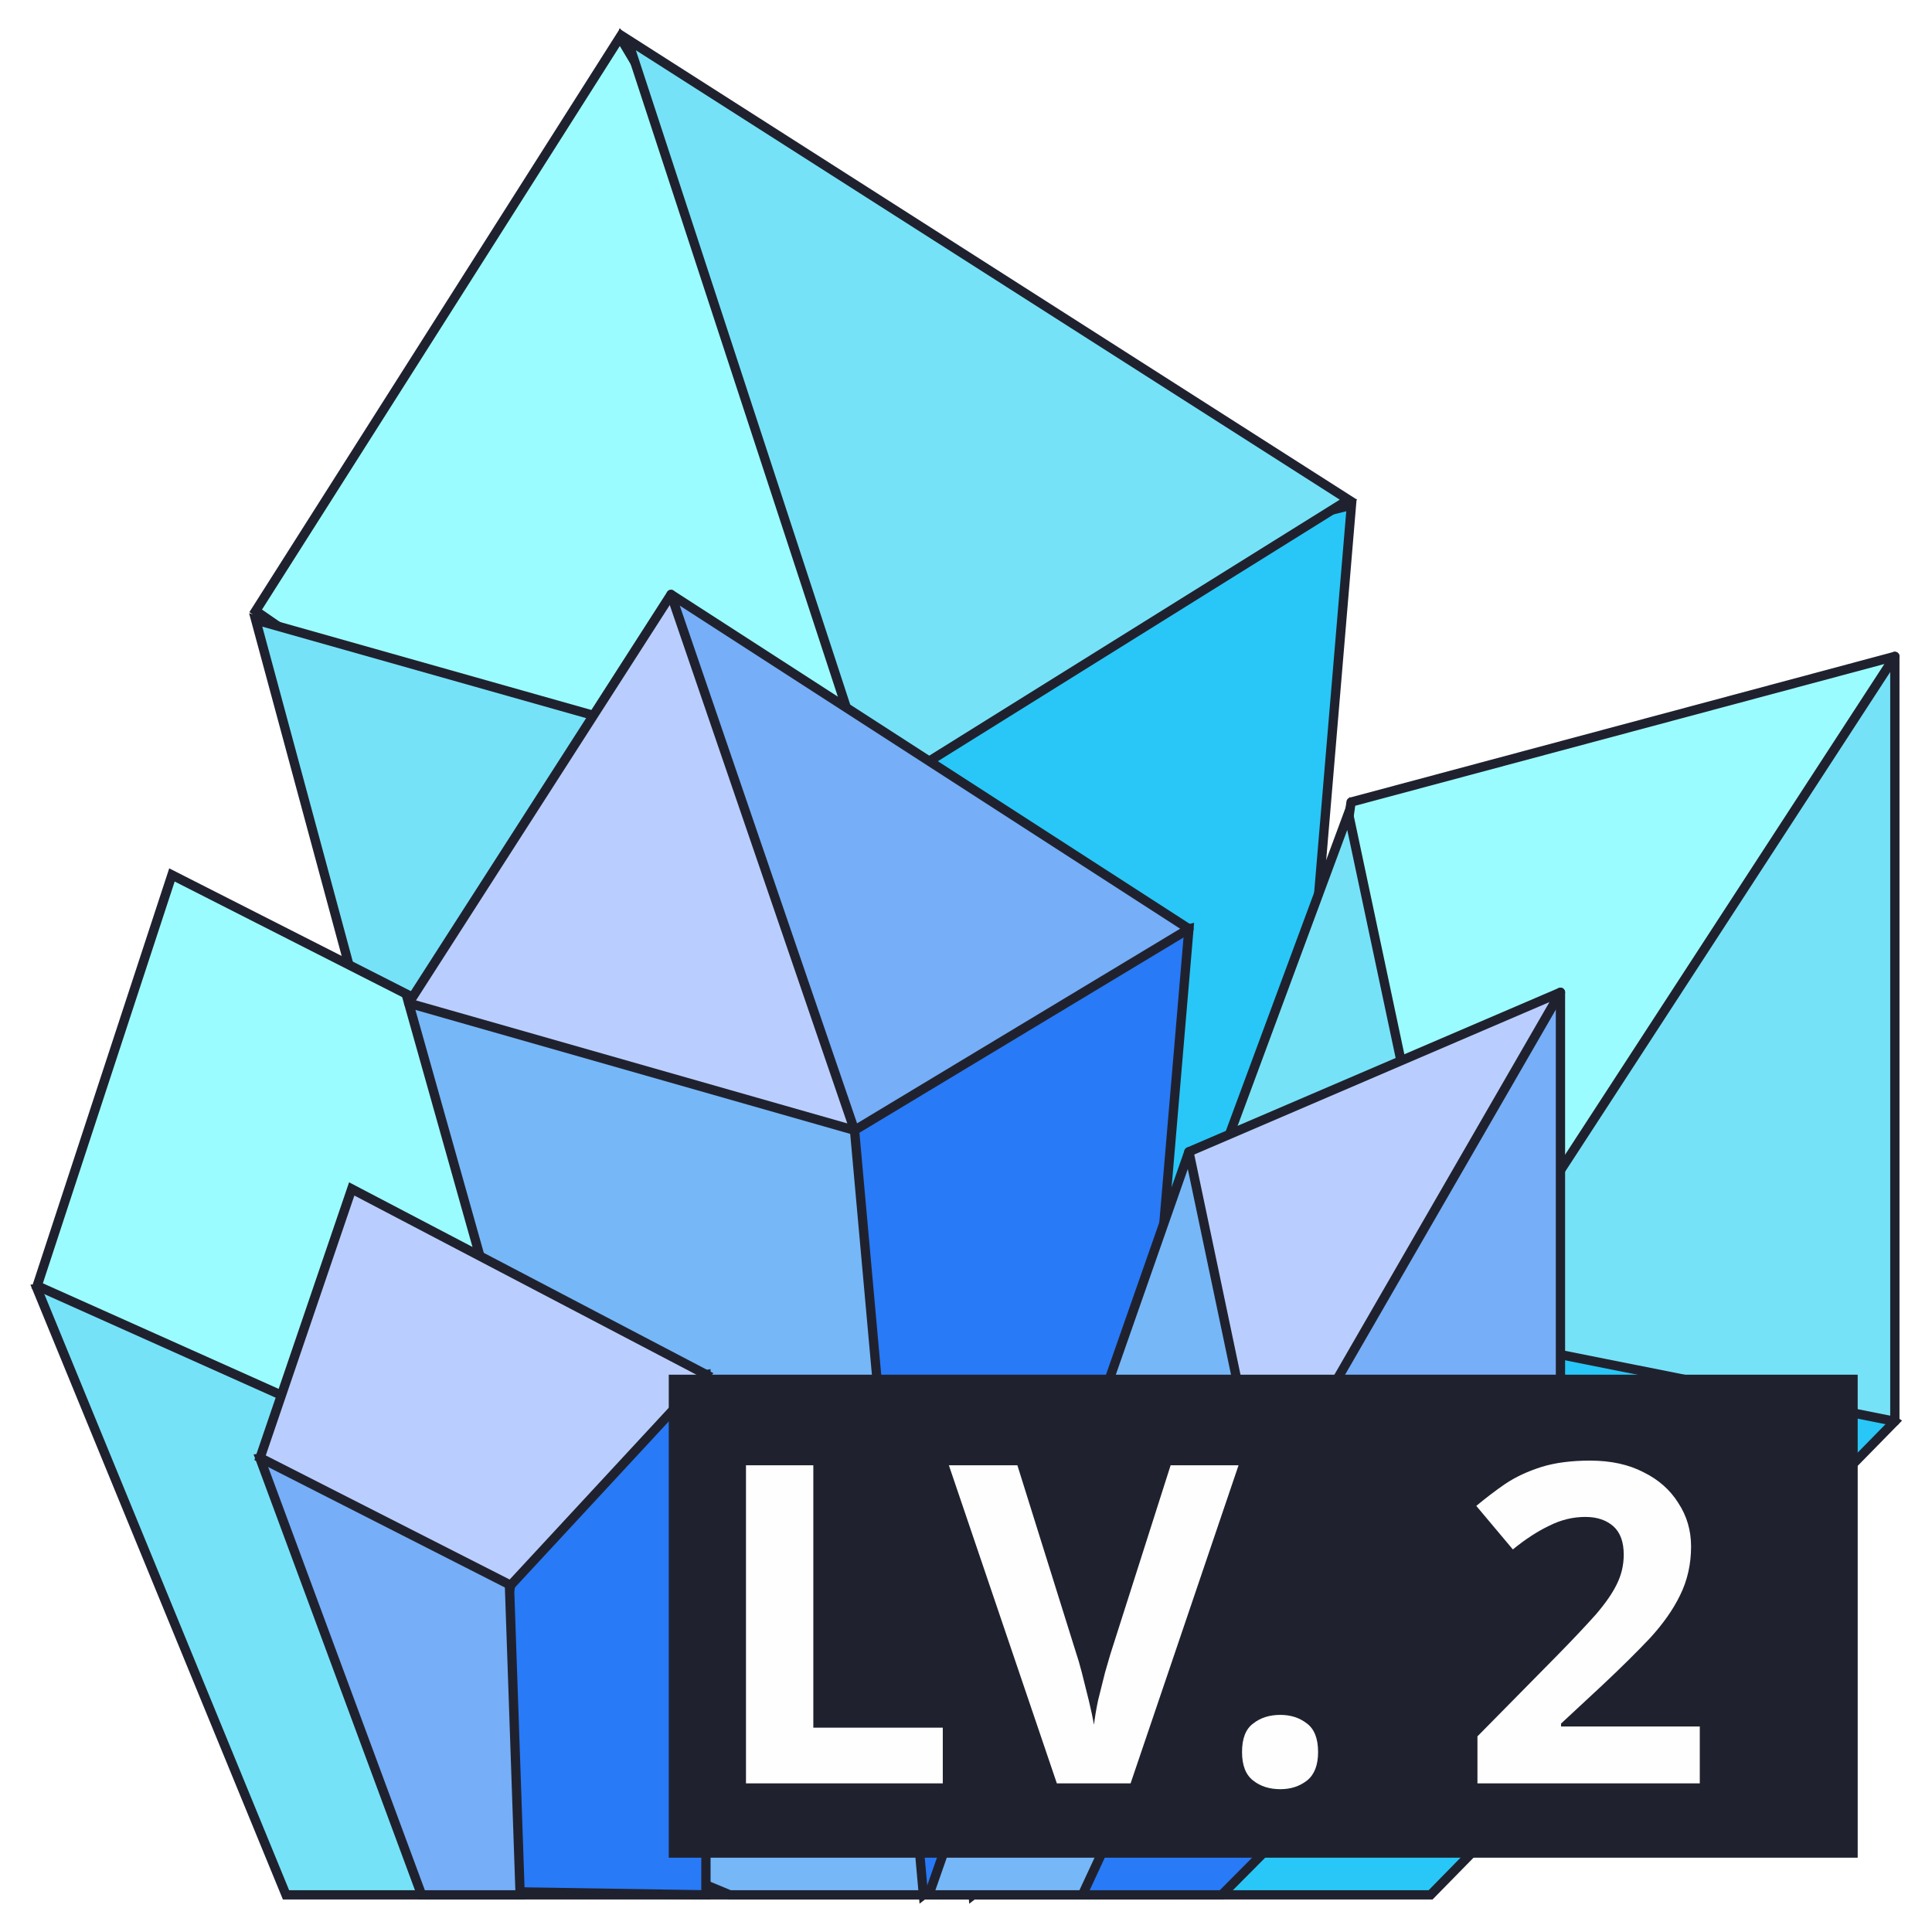
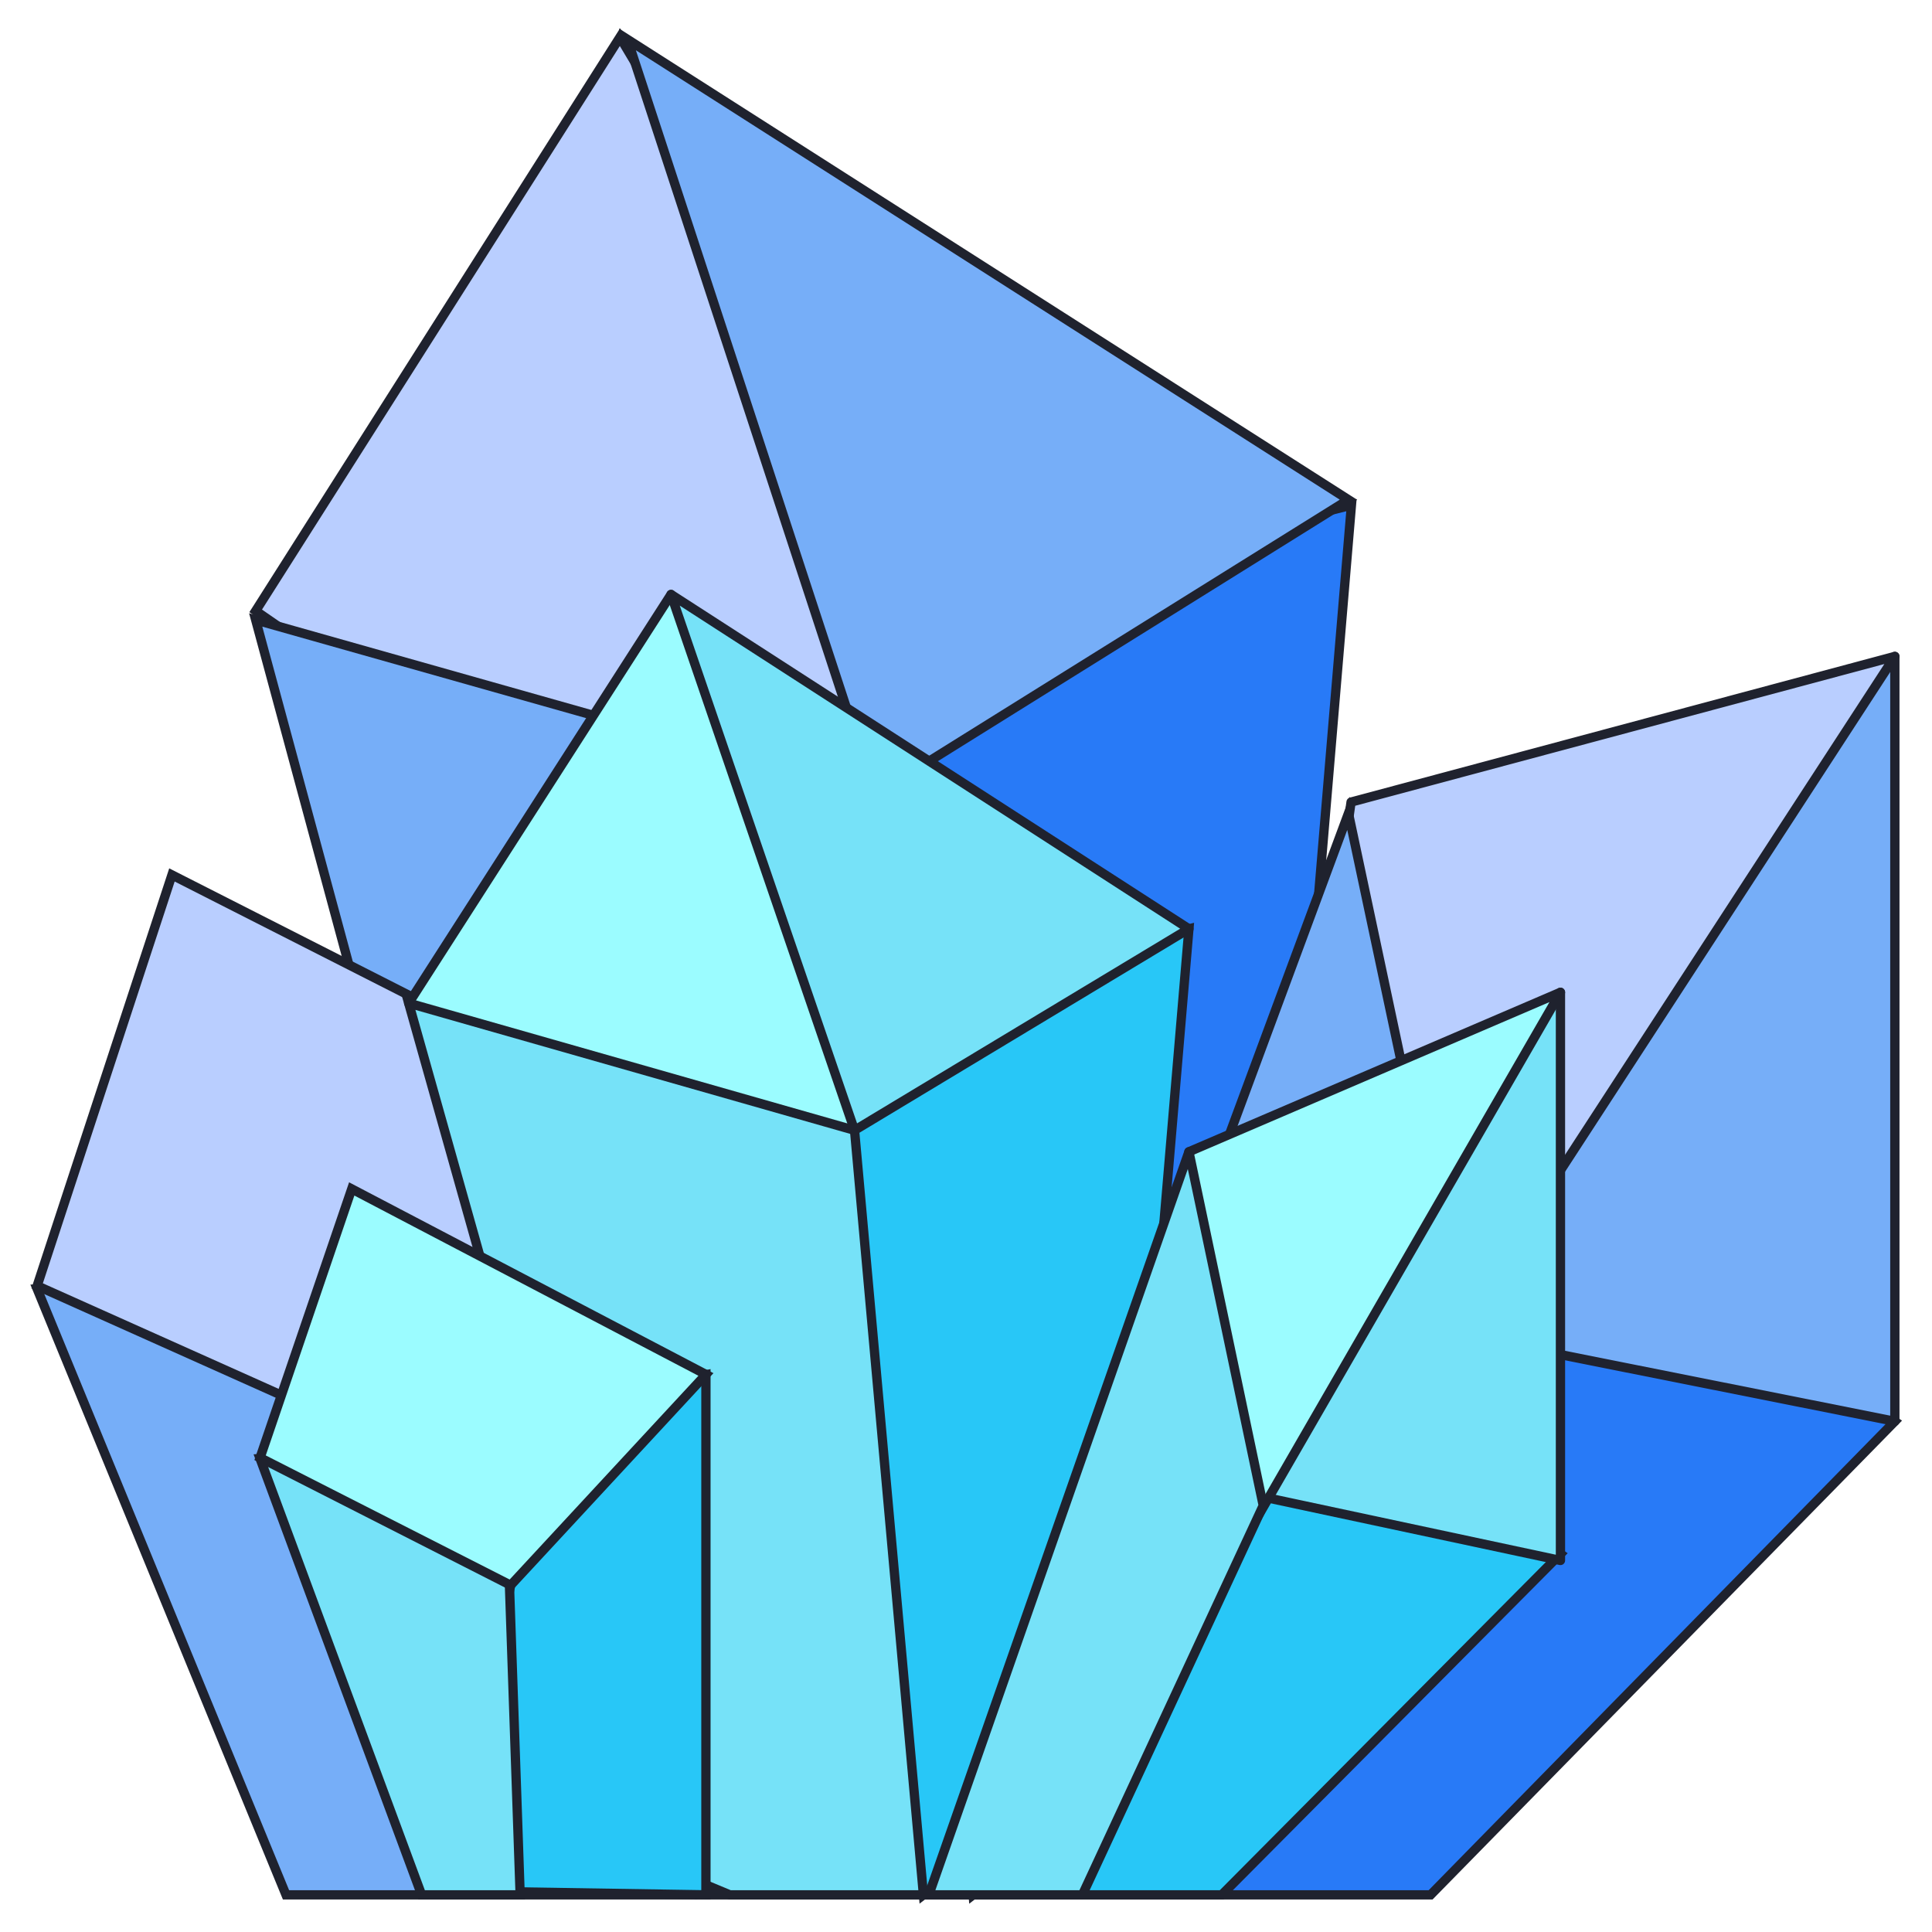
<svg xmlns="http://www.w3.org/2000/svg" width="52px" height="52px" viewBox="0 0 52 52" version="1.1">
  <g id="gem-2" stroke="none" stroke-width="1" fill="none" fill-rule="evenodd">
-     <g id="gem" transform="translate(1, 1)">
-       <g fill-rule="nonzero" id="Path" stroke="#1F222E" stroke-width="0.25">
-         <polygon fill="#9BFCFF" points="15.686 -7.10542736e-15 5.882 15.441 13.327 20.588 22.406 20.426 22.549 11.507" />
-         <polygon fill="#76E2F8" points="22.555 20.397 5.882 15.686 14.809 48.725 17.746 50 25.266 50 26.471 31.008" />
-         <polygon fill="#28C7F7" points="28.073 14.411 22.549 20.397 25.191 50 32.715 44.166 35.374 12.597" />
-         <polygon fill="#76E2F8" points="22.549 20.397 35.294 12.45 15.887 0.059" />
+     <g id="gem" transform="translate(1, 1)" fill-rule="nonzero" stroke="#1F222E" stroke-width="0.25">
+       <g id="Path">
+         <polygon fill="#B9CEFF" points="15.686 -7.10542736e-15 5.882 15.441 13.327 20.588 22.406 20.426 22.549 11.507" />
+         <polygon fill="#76AEF8" points="22.555 20.397 5.882 15.686 14.809 48.725 17.746 50 25.266 50 26.471 31.008" />
+         <polygon fill="#287AF7" points="28.073 14.411 22.549 20.397 25.191 50 32.715 44.166 35.374 12.597" />
+         <polygon fill="#76AEF8" points="22.549 20.397 35.294 12.45 15.887 0.059" />
        <polygon fill="#28C7F7" points="17.647 29.671 11.359 30.714 10.333 38.235 7.843 43.125 10.644 50 17.647 50" />
-         <polygon fill="#76E2F8" points="1.33226763e-14 33.69 6.698 50 10.784 50 10.333 38.235 6.087 33.333" />
-         <polygon fill="#9BFCFF" points="-8.8817842e-15 33.608 10.333 38.235 17.647 29.671 3.628 22.549" />
-         <polygon fill="#28C7F7" points="50 37.255 44.297 33.333 38.235 34.749 31.994 42.585 30.812 50 37.505 50" />
-         <polygon fill="#76E2F8" stroke-linejoin="round" points="38.235 34.909 50 37.255 50 16.667 40.652 26.957" />
-         <polygon fill="#9BFCFF" stroke-linejoin="round" points="50 16.667 35.364 20.588 34.314 28.056 38.235 34.749" />
-         <polygon fill="#76E2F8" points="35.294 20.89 24.51 50 30.812 50 38.235 34.749" />
+         <polygon fill="#76AEF8" points="1.33226763e-14 33.69 6.698 50 10.784 50 10.333 38.235 6.087 33.333" />
+         <polygon fill="#B9CEFF" points="-8.8817842e-15 33.608 10.333 38.235 17.647 29.671 3.628 22.549" />
+         <polygon fill="#287AF7" points="50 37.255 44.297 33.333 38.235 34.749 31.994 42.585 30.812 50 37.505 50" />
+         <polygon fill="#76AEF8" stroke-linejoin="round" points="38.235 34.909 50 37.255 50 16.667 40.652 26.957" />
+         <polygon fill="#B9CEFF" stroke-linejoin="round" points="50 16.667 35.364 20.588 34.314 28.056 38.235 34.749" />
+         <polygon fill="#76AEF8" points="35.294 20.89 24.51 50 30.812 50 38.235 34.749" />
      </g>
-       <g transform="translate(6, 15)" fill-rule="nonzero" id="Path" stroke="#1F222E" stroke-width="0.25">
-         <polygon fill="#B9CEFF" stroke-linejoin="round" points="11.061 0 4 11 9.36 15 16 15 16 8.384" />
-         <polygon fill="#76B7F8" points="16 14.422 4 11 10.503 34.108 12.643 35 18.122 35 19 21.717" />
-         <polygon fill="#287AF7" points="19.876 10.261 16 14.422 17.854 35 23.134 30.944 25 9" />
-         <polygon fill="#76AEF8" stroke-linejoin="round" points="16 14.422 25 9 11.061 -9.15873658e-15" />
-         <polygon fill="#287AF7" points="12 21 8.152 21.718 6.745 26.667 6 30.266 6.745 34.917 12 35" />
-         <polygon fill="#76AEF8" points="0 23.257 4.348 35 7 35 6.707 26.529 3.951 23" />
-         <polygon fill="#B9CEFF" points="0 23.235 6.745 26.667 12 20.994 2.467 16" />
-         <polygon fill="#287AF7" points="35 25.824 30.839 23 26.416 24.019 21.862 29.661 21 35 25.883 35" />
-         <polygon fill="#76AEF8" stroke-linejoin="round" points="27 24.291 35 26 35 10.708 28.644 18.497" />
-         <polygon fill="#B9CEFF" stroke-linejoin="round" points="35 10.708 25 15 24 20.188 26.75 25" />
-         <polygon fill="#76B7F8" stroke-linejoin="round" points="25 15 18 35 22.133 35 27 24.521" />
-       </g>
-       <g id="Level" transform="translate(17, 35)">
-         <rect id="Rectangle" stroke="#1F222E" fill="#1F222E" x="0.5" y="1.5" width="31" height="12" />
-         <text id="LV.-2" fill="#FEFEFE" font-family="Krungthep" font-size="12" font-weight="bold">
-           <tspan x="1" y="12">LV. 2</tspan>
-         </text>
+       <g transform="translate(6, 15)" id="Path">
+         <polygon fill="#9BFCFF" stroke-linejoin="round" points="11.061 0 4 11 9.36 15 16 15 16 8.384" />
+         <polygon fill="#76E2F8" points="16 14.422 4 11 10.503 34.108 12.643 35 18.122 35 19 21.717" />
+         <polygon fill="#28C7F7" points="19.876 10.261 16 14.422 17.854 35 23.134 30.944 25 9" />
+         <polygon fill="#76E2F8" stroke-linejoin="round" points="16 14.422 25 9 11.061 -9.15873658e-15" />
+         <polygon fill="#28C7F7" points="12 21 8.152 21.718 6.745 26.667 6 30.266 6.745 34.917 12 35" />
+         <polygon fill="#76E2F8" points="0 23.257 4.348 35 7 35 6.707 26.529 3.951 23" />
+         <polygon fill="#9BFCFF" points="0 23.235 6.745 26.667 12 20.994 2.467 16" />
+         <polygon fill="#28C7F7" points="35 25.824 30.839 23 26.416 24.019 21.862 29.661 21 35 25.883 35" />
+         <polygon fill="#76E2F8" stroke-linejoin="round" points="27 24.291 35 26 35 10.708 28.644 18.497" />
+         <polygon fill="#9BFCFF" stroke-linejoin="round" points="35 10.708 25 15 24 20.188 26.75 25" />
+         <polygon fill="#76E2F8" stroke-linejoin="round" points="25 15 18 35 22.133 35 27 24.521" />
      </g>
    </g>
  </g>
</svg>
